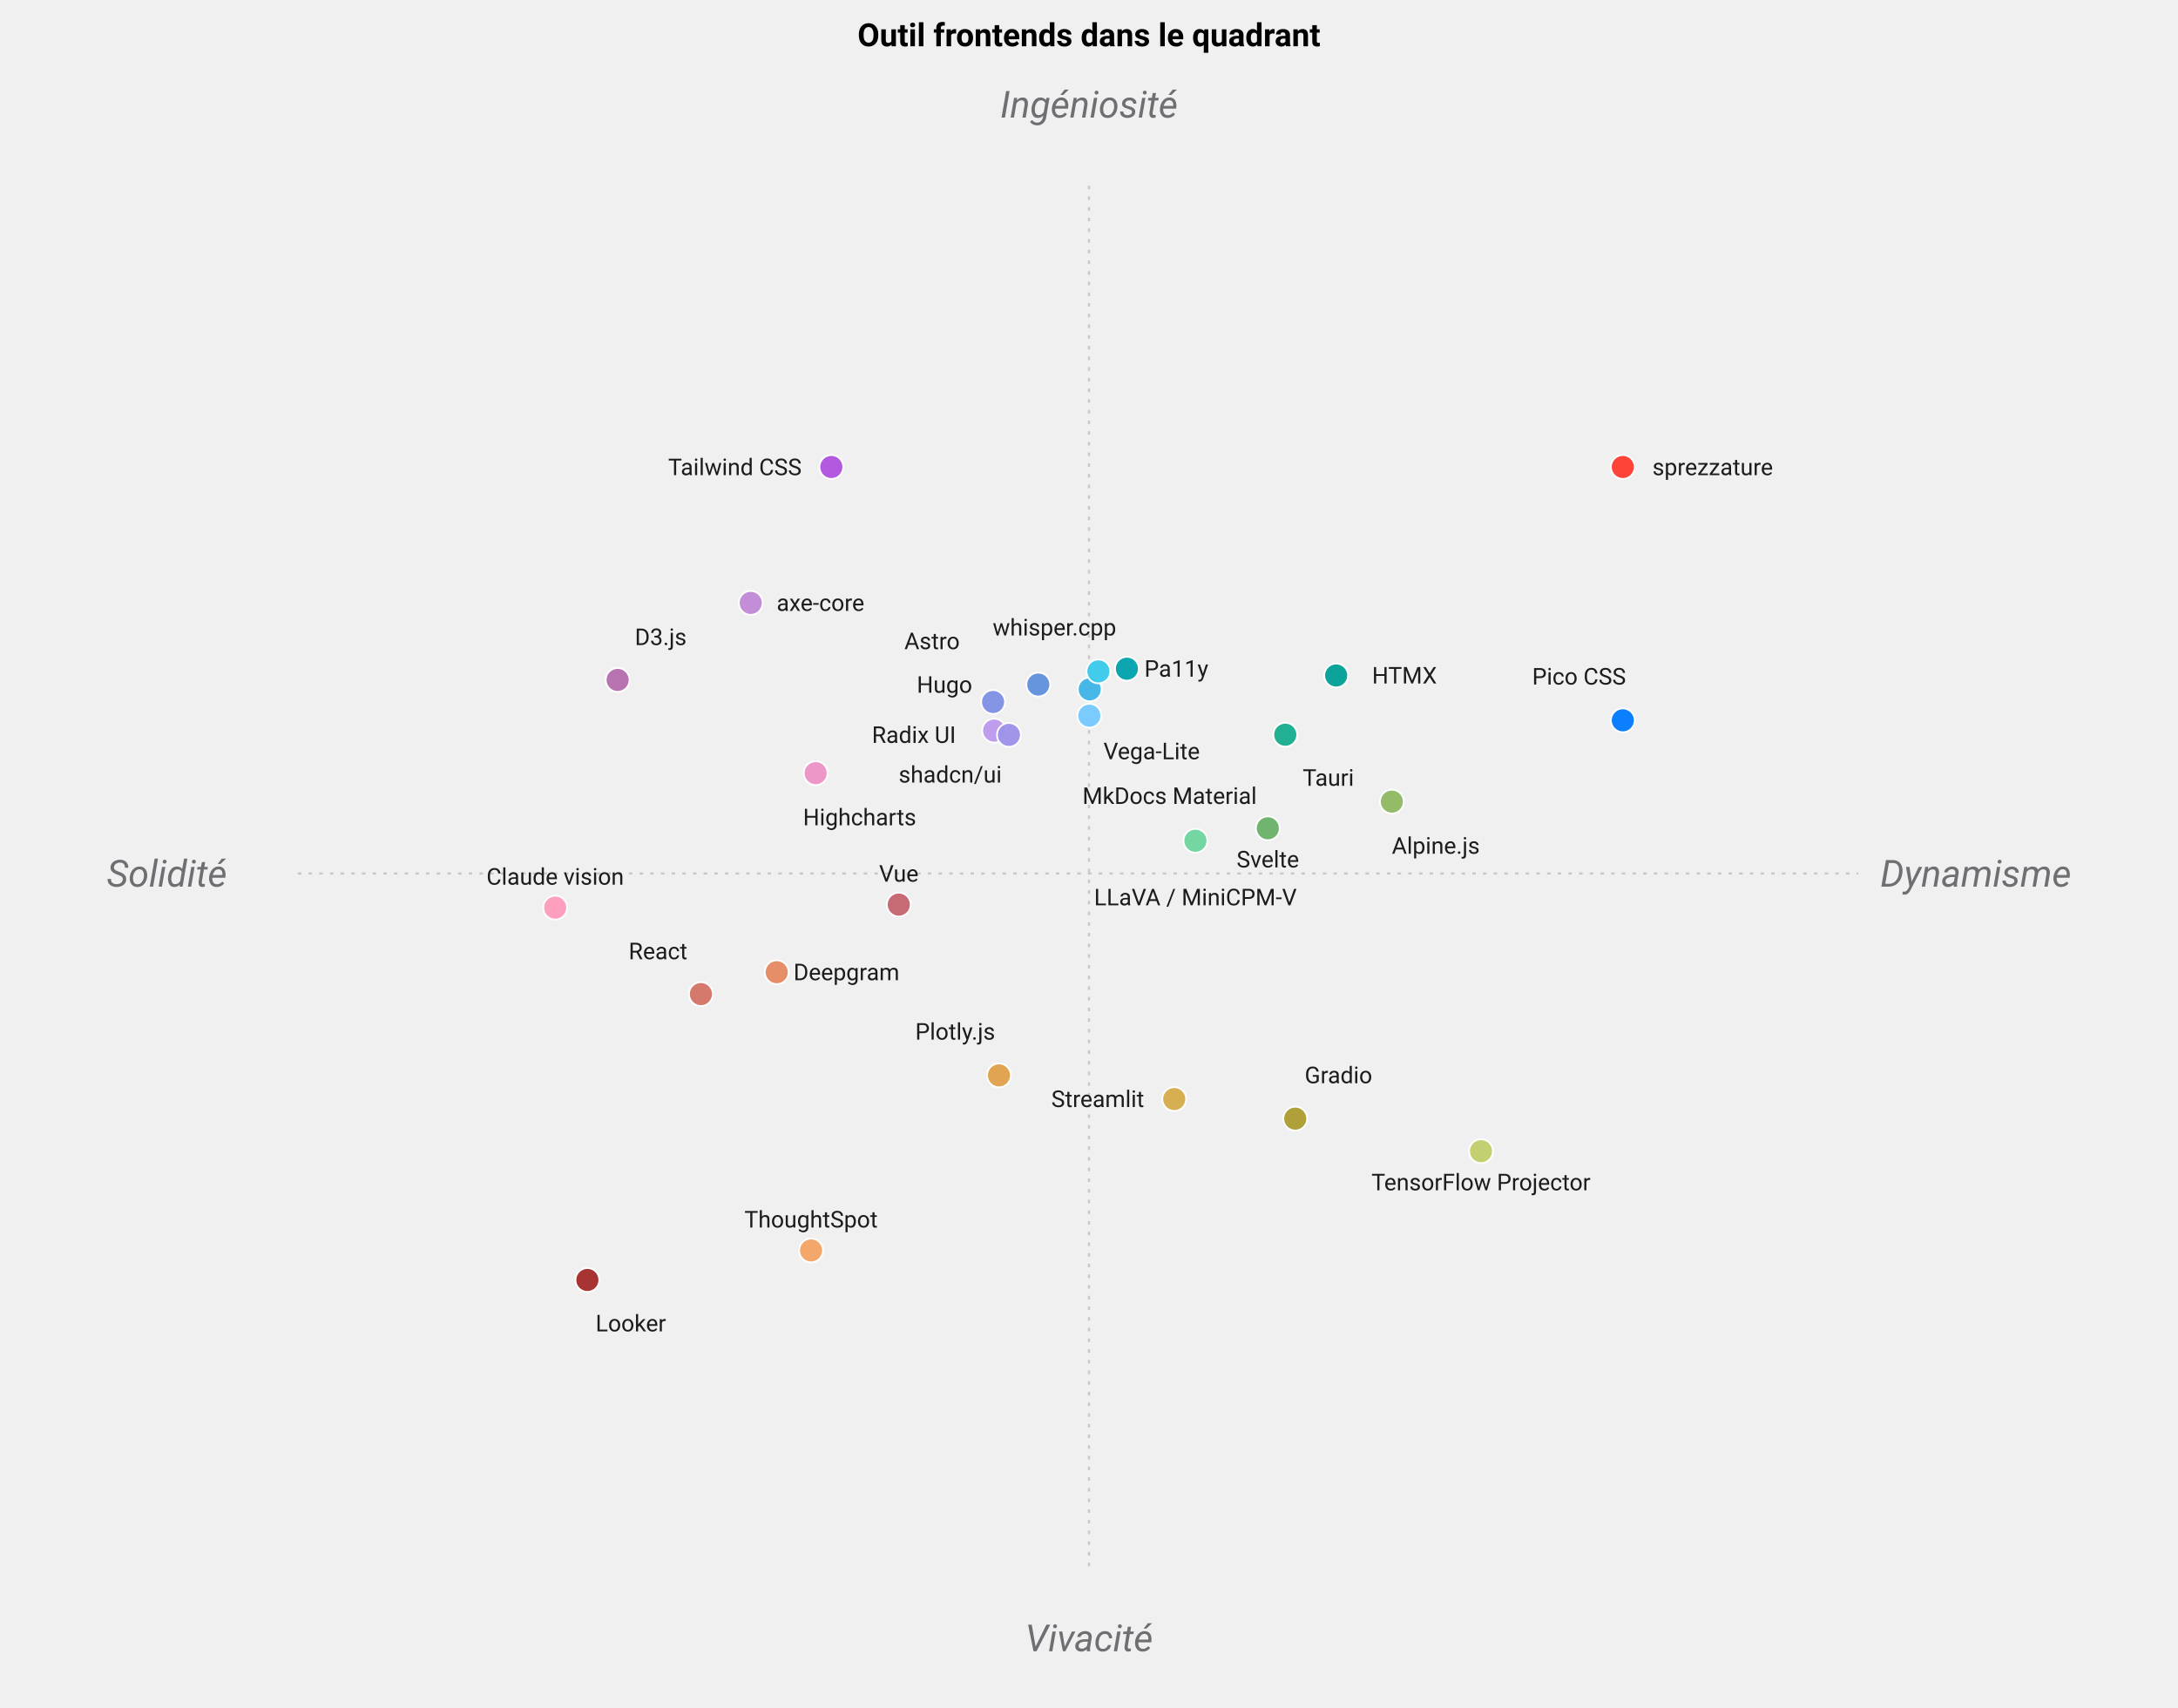
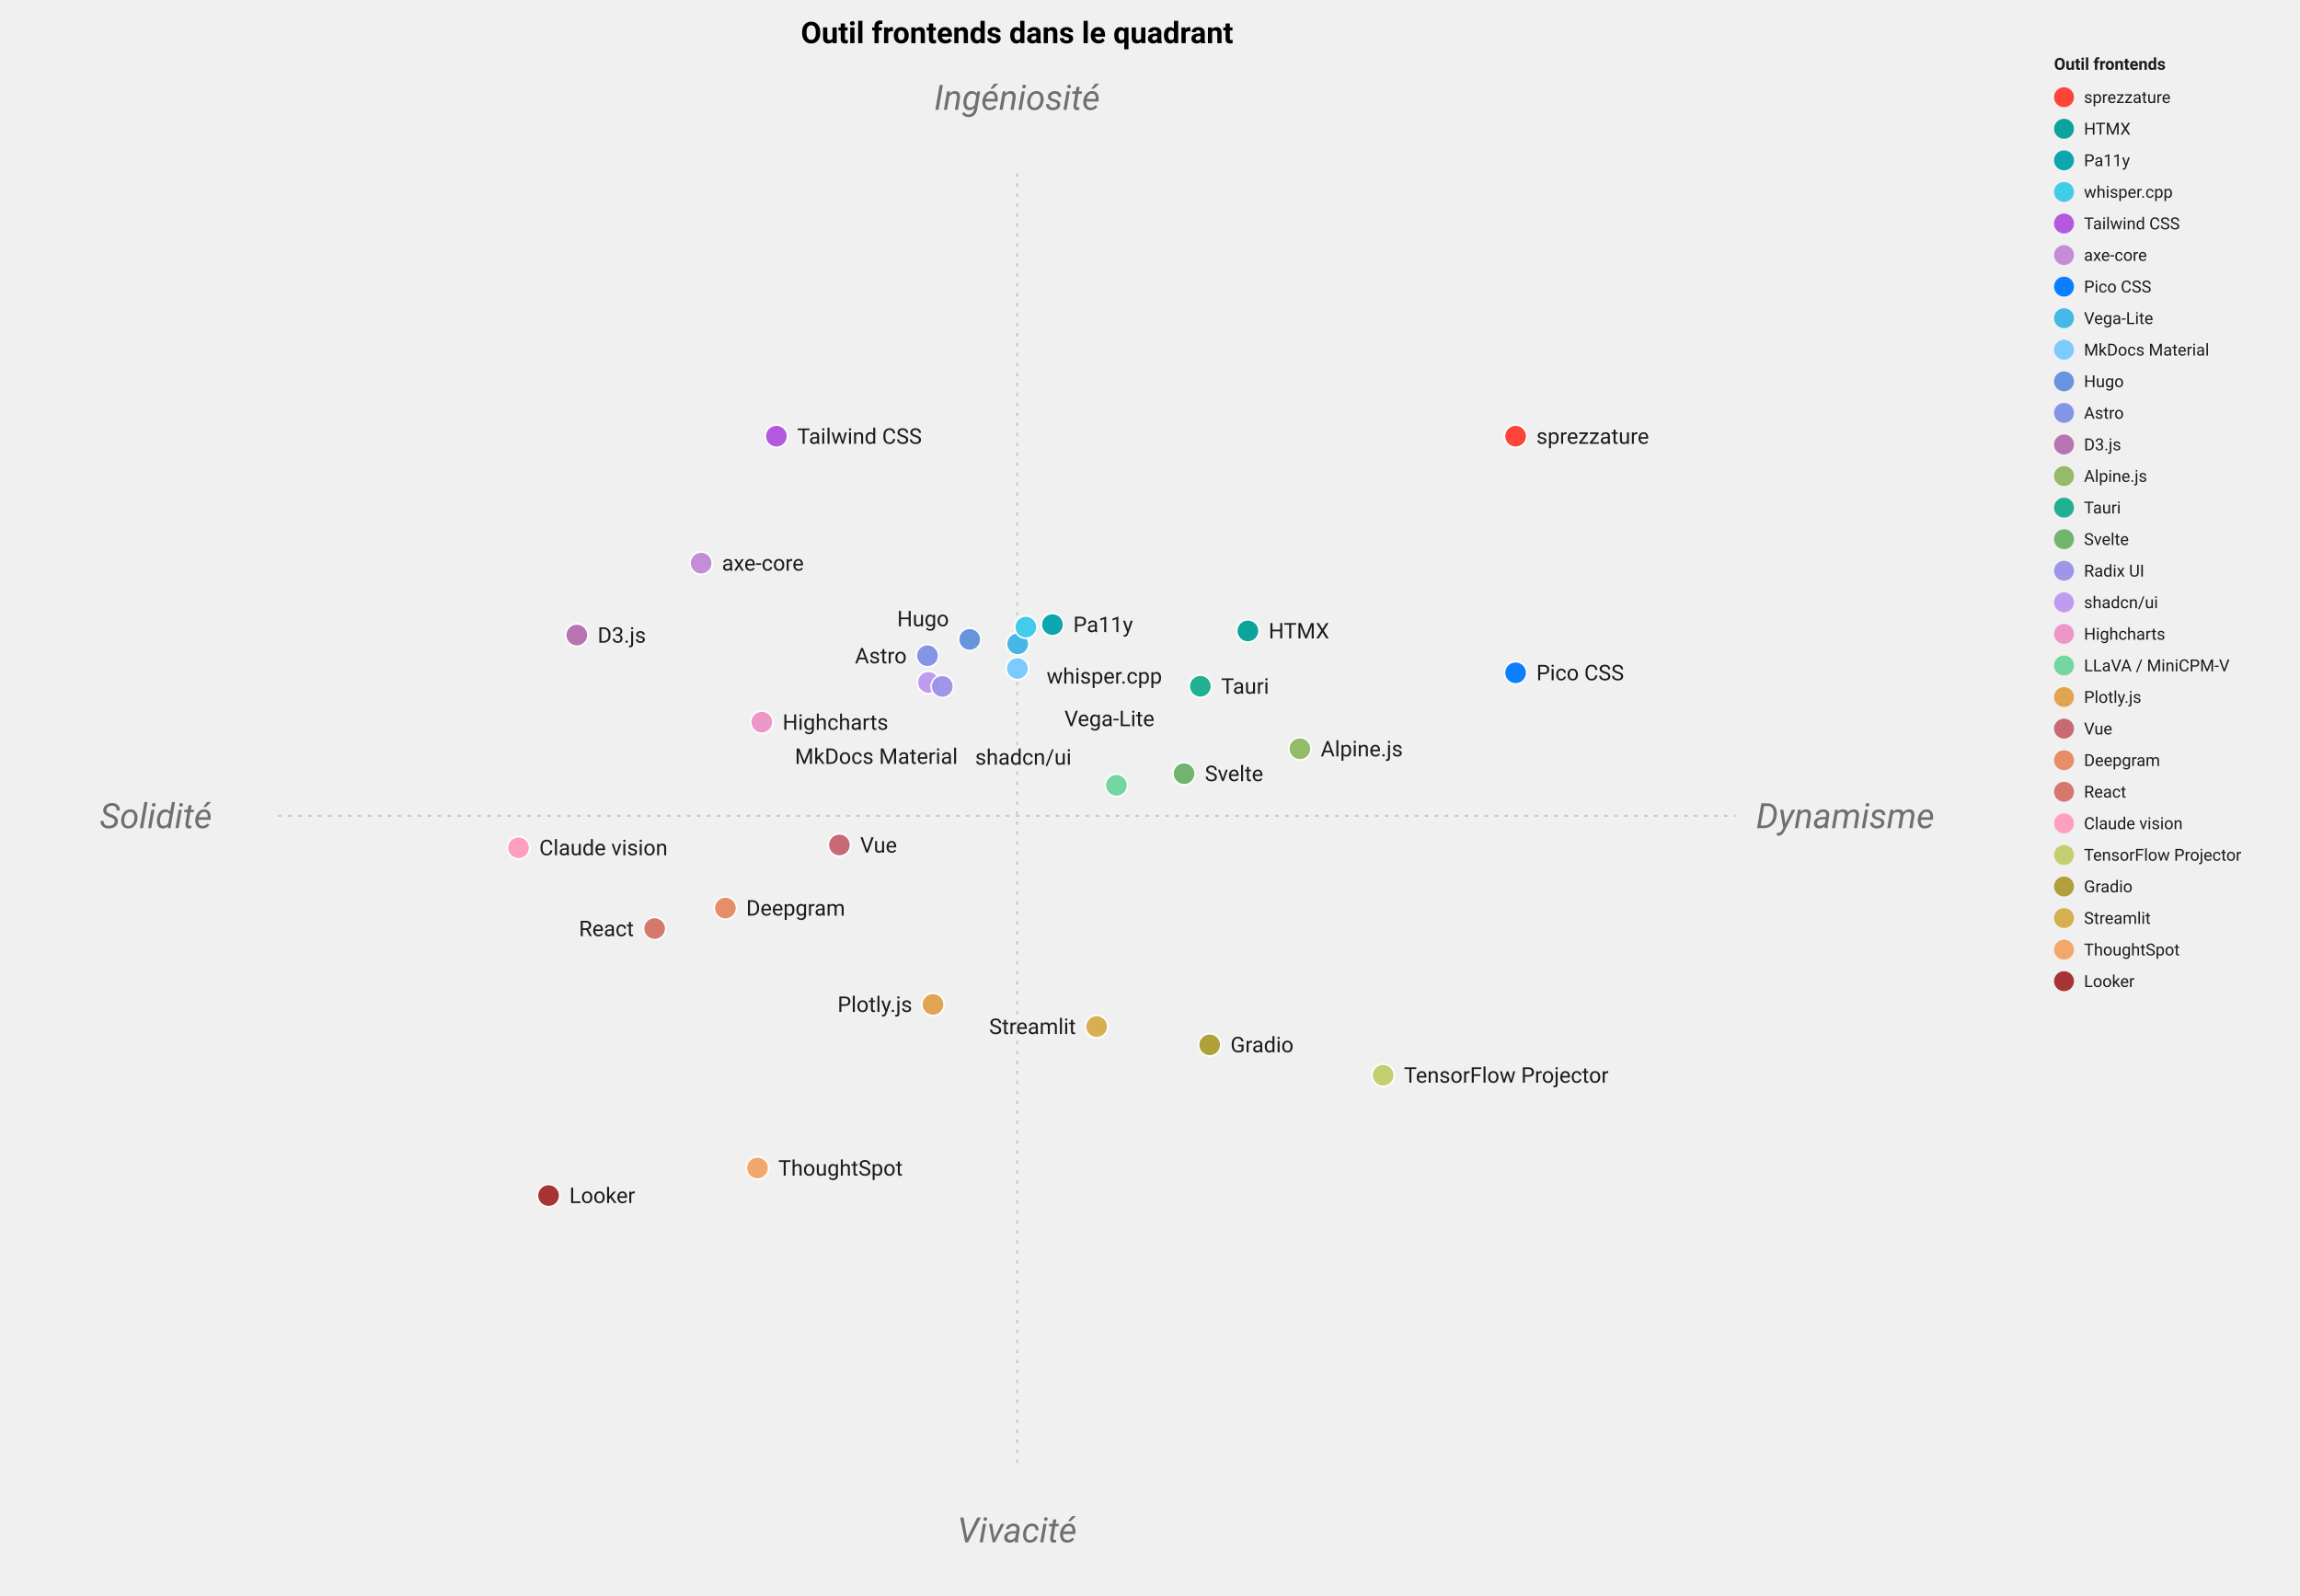
- <svg xmlns="http://www.w3.org/2000/svg" width="1224" height="960" viewBox="0 0 1224 960" role="img" aria-labelledby="sp-title sp-desc" font-family="Roboto, -apple-system, Helvetica, Arial, sans-serif">
+ <svg xmlns="http://www.w3.org/2000/svg" width="1384" height="960" viewBox="0 0 1384 960" role="img" aria-labelledby="sp-title sp-desc" font-family="Roboto, -apple-system, Helvetica, Arial, sans-serif">
  <style>.sp-dot{cursor:pointer}.sp-dot:hover circle,.sp-dot:focus circle{stroke-width:2.4}.sp-dot:hover,.sp-dot:focus{filter:brightness(1.08);outline:none}</style>
  <line x1="167.4" y1="491.0" x2="1044.4" y2="491.0" stroke="#C7C7CC" stroke-width="1.2" stroke-dasharray="2,4" />
  <line x1="612.0" y1="880.4" x2="612.0" y2="101.6" stroke="#C7C7CC" stroke-width="1.2" stroke-dasharray="2,4" />
  <text data-pole="right" x="1164.0" y="498.4" font-size="21" font-style="italic" fill="#6E6E73" text-anchor="end">Dynamisme</text>
  <text data-pole="left" x="60.0" y="498.4" font-size="21" font-style="italic" fill="#6E6E73" text-anchor="start">Solidité</text>
  <text data-pole="top" x="612.0" y="66.1" font-size="21" font-style="italic" fill="#6E6E73" text-anchor="middle">Ingéniosité</text>
  <text data-pole="bottom" x="612.0" y="928.2" font-size="21" font-style="italic" fill="#6E6E73" text-anchor="middle">Vivacité</text>
  <g class="sp-dot" tabindex="0" role="img" aria-label="Outil frontends: sprezzature Local-first: 5 Léger: 5 Personnalisable: 5 Accessibilité: 5 Maturité: 2 Intégré: 5 Interactif: 4 Libre: 5 Facilité: 4 Écosystème: 2">
    <circle cx="912.0" cy="262.5" r="6.72" fill="#FF3B30" stroke="white" stroke-width="1" opacity="0.95" />
  </g>
-   <text x="962.5" y="267.1" font-size="13" fill="#1C1C1E" text-anchor="middle">sprezzature</text>
+   <text x="924.5" y="267.1" font-size="13" fill="#1C1C1E" text-anchor="start">sprezzature</text>
  <g class="sp-dot" tabindex="0" role="img" aria-label="Outil frontends: React Local-first: 5 Léger: 1 Personnalisable: 3 Accessibilité: 2 Maturité: 5 Intégré: 1 Interactif: 4 Libre: 5 Facilité: 2 Écosystème: 5">
    <circle cx="393.9" cy="558.8" r="6.72" fill="#D47366" stroke="white" stroke-width="1" opacity="0.95" />
  </g>
-   <text x="369.8" y="539.2" font-size="13" fill="#1C1C1E" text-anchor="middle">React</text>
+   <text x="381.4" y="563.4" font-size="13" fill="#1C1C1E" text-anchor="end">React</text>
  <g class="sp-dot" tabindex="0" role="img" aria-label="Outil frontends: Vue Local-first: 5 Léger: 2 Personnalisable: 3 Accessibilité: 3 Maturité: 5 Intégré: 1 Interactif: 4 Libre: 5 Facilité: 3 Écosystème: 4">
    <circle cx="505.1" cy="508.5" r="6.72" fill="#C5646E" stroke="white" stroke-width="1" opacity="0.95" />
  </g>
-   <text x="505.1" y="495.6" font-size="13" fill="#1C1C1E" text-anchor="middle">Vue</text>
+   <text x="517.6" y="513.1" font-size="13" fill="#1C1C1E" text-anchor="start">Vue</text>
  <g class="sp-dot" tabindex="0" role="img" aria-label="Outil frontends: Svelte Local-first: 5 Léger: 4 Personnalisable: 3 Accessibilité: 3 Maturité: 4 Intégré: 1 Interactif: 4 Libre: 5 Facilité: 4 Écosystème: 3">
    <circle cx="712.5" cy="465.6" r="6.72" fill="#6AB169" stroke="white" stroke-width="1" opacity="0.95" />
  </g>
-   <text x="712.5" y="487.6" font-size="13" fill="#1C1C1E" text-anchor="middle">Svelte</text>
+   <text x="725.0" y="470.1" font-size="13" fill="#1C1C1E" text-anchor="start">Svelte</text>
  <g class="sp-dot" tabindex="0" role="img" aria-label="Outil frontends: HTMX Local-first: 5 Léger: 4 Personnalisable: 4 Accessibilité: 4 Maturité: 3 Intégré: 1 Interactif: 3 Libre: 5 Facilité: 4 Écosystème: 3">
    <circle cx="750.9" cy="379.7" r="6.72" fill="#00A096" stroke="white" stroke-width="1" opacity="0.95" />
  </g>
-   <text x="789.3" y="384.2" font-size="13" fill="#1C1C1E" text-anchor="middle">HTMX</text>
+   <text x="763.4" y="384.2" font-size="13" fill="#1C1C1E" text-anchor="start">HTMX</text>
  <g class="sp-dot" tabindex="0" role="img" aria-label="Outil frontends: Alpine.js Local-first: 5 Léger: 4 Personnalisable: 3 Accessibilité: 3 Maturité: 3 Intégré: 1 Interactif: 3 Libre: 5 Facilité: 4 Écosystème: 3">
    <circle cx="782.2" cy="450.6" r="6.72" fill="#90B961" stroke="white" stroke-width="1" opacity="0.95" />
  </g>
-   <text x="806.9" y="479.9" font-size="13" fill="#1C1C1E" text-anchor="middle">Alpine.js</text>
+   <text x="794.7" y="455.2" font-size="13" fill="#1C1C1E" text-anchor="start">Alpine.js</text>
  <g class="sp-dot" tabindex="0" role="img" aria-label="Outil frontends: Tailwind CSS Local-first: 5 Léger: 4 Personnalisable: 5 Accessibilité: 4 Maturité: 5 Intégré: 2 Interactif: 1 Libre: 5 Facilité: 4 Écosystème: 5">
    <circle cx="467.2" cy="262.5" r="6.72" fill="#AF52DE" stroke="white" stroke-width="1" opacity="0.95" />
  </g>
-   <text x="413.0" y="267.1" font-size="13" fill="#1C1C1E" text-anchor="middle">Tailwind CSS</text>
+   <text x="479.7" y="267.1" font-size="13" fill="#1C1C1E" text-anchor="start">Tailwind CSS</text>
  <g class="sp-dot" tabindex="0" role="img" aria-label="Outil frontends: Pico CSS Local-first: 5 Léger: 5 Personnalisable: 2 Accessibilité: 4 Maturité: 3 Intégré: 1 Interactif: 1 Libre: 5 Facilité: 5 Écosystème: 2">
    <circle cx="912.0" cy="404.9" r="6.72" fill="#007AFF" stroke="white" stroke-width="1" opacity="0.95" />
  </g>
-   <text x="887.4" y="384.8" font-size="13" fill="#1C1C1E" text-anchor="middle">Pico CSS</text>
+   <text x="924.5" y="409.4" font-size="13" fill="#1C1C1E" text-anchor="start">Pico CSS</text>
  <g class="sp-dot" tabindex="0" role="img" aria-label="Outil frontends: shadcn/ui Local-first: 5 Léger: 3 Personnalisable: 4 Accessibilité: 4 Maturité: 4 Intégré: 1 Interactif: 4 Libre: 5 Facilité: 3 Écosystème: 4">
    <circle cx="558.7" cy="410.7" r="6.72" fill="#BC99EE" stroke="white" stroke-width="1" opacity="0.95" />
  </g>
-   <text x="534.0" y="439.9" font-size="13" fill="#1C1C1E" text-anchor="middle">shadcn/ui</text>
+   <text x="586.8" y="460.2" font-size="13" fill="#1C1C1E" text-anchor="start">shadcn/ui</text>
  <g class="sp-dot" tabindex="0" role="img" aria-label="Outil frontends: Radix UI Local-first: 5 Léger: 3 Personnalisable: 3 Accessibilité: 5 Maturité: 4 Intégré: 1 Interactif: 4 Libre: 5 Facilité: 3 Écosystème: 4">
    <circle cx="567.0" cy="413.1" r="6.72" fill="#9C92E9" stroke="white" stroke-width="1" opacity="0.95" />
  </g>
-   <text x="513.6" y="417.6" font-size="13" fill="#1C1C1E" text-anchor="middle">Radix UI</text>
  <g class="sp-dot" tabindex="0" role="img" aria-label="Outil frontends: Vega-Lite Local-first: 5 Léger: 3 Personnalisable: 4 Accessibilité: 4 Maturité: 4 Intégré: 2 Interactif: 4 Libre: 5 Facilité: 4 Écosystème: 4">
    <circle cx="612.4" cy="387.5" r="6.72" fill="#3FB5E7" stroke="white" stroke-width="1" opacity="0.95" />
  </g>
-   <text x="647.2" y="426.8" font-size="13" fill="#1C1C1E" text-anchor="middle">Vega-Lite</text>
+   <text x="640.5" y="437.0" font-size="13" fill="#1C1C1E" text-anchor="start">Vega-Lite</text>
  <g class="sp-dot" tabindex="0" role="img" aria-label="Outil frontends: D3.js Local-first: 5 Léger: 4 Personnalisable: 5 Accessibilité: 3 Maturité: 5 Intégré: 1 Interactif: 5 Libre: 5 Facilité: 1 Écosystème: 5">
    <circle cx="347.1" cy="382.2" r="6.72" fill="#B66DAE" stroke="white" stroke-width="1" opacity="0.95" />
  </g>
-   <text x="371.3" y="362.6" font-size="13" fill="#1C1C1E" text-anchor="middle">D3.js</text>
+   <text x="359.6" y="386.8" font-size="13" fill="#1C1C1E" text-anchor="start">D3.js</text>
  <g class="sp-dot" tabindex="0" role="img" aria-label="Outil frontends: Plotly.js Local-first: 5 Léger: 1 Personnalisable: 2 Accessibilité: 3 Maturité: 4 Intégré: 1 Interactif: 5 Libre: 4 Facilité: 3 Écosystème: 4">
    <circle cx="561.4" cy="604.5" r="6.72" fill="#E0A14C" stroke="white" stroke-width="1" opacity="0.95" />
  </g>
-   <text x="536.8" y="584.4" font-size="13" fill="#1C1C1E" text-anchor="middle">Plotly.js</text>
+   <text x="548.9" y="609.0" font-size="13" fill="#1C1C1E" text-anchor="end">Plotly.js</text>
  <g class="sp-dot" tabindex="0" role="img" aria-label="Outil frontends: Gradio Local-first: 4 Léger: 2 Personnalisable: 1 Accessibilité: 3 Maturité: 4 Intégré: 1 Interactif: 4 Libre: 4 Facilité: 5 Écosystème: 3">
    <circle cx="727.9" cy="628.8" r="6.72" fill="#AC9C31" stroke="white" stroke-width="1" opacity="0.95" />
  </g>
-   <text x="752.2" y="608.9" font-size="13" fill="#1C1C1E" text-anchor="middle">Gradio</text>
+   <text x="740.4" y="633.3" font-size="13" fill="#1C1C1E" text-anchor="start">Gradio</text>
  <g class="sp-dot" tabindex="0" role="img" aria-label="Outil frontends: Streamlit Local-first: 4 Léger: 2 Personnalisable: 1 Accessibilité: 3 Maturité: 4 Intégré: 1 Interactif: 4 Libre: 4 Facilité: 5 Écosystème: 4">
    <circle cx="659.9" cy="617.8" r="6.72" fill="#D4AC49" stroke="white" stroke-width="1" opacity="0.95" />
  </g>
-   <text x="616.9" y="622.3" font-size="13" fill="#1C1C1E" text-anchor="middle">Streamlit</text>
+   <text x="647.4" y="622.3" font-size="13" fill="#1C1C1E" text-anchor="end">Streamlit</text>
  <g class="sp-dot" tabindex="0" role="img" aria-label="Outil frontends: Tauri Local-first: 5 Léger: 4 Personnalisable: 4 Accessibilité: 3 Maturité: 3 Intégré: 1 Interactif: 3 Libre: 5 Facilité: 3 Écosystème: 3">
    <circle cx="722.3" cy="413.0" r="6.72" fill="#17AE8E" stroke="white" stroke-width="1" opacity="0.95" />
  </g>
-   <text x="746.5" y="441.7" font-size="13" fill="#1C1C1E" text-anchor="middle">Tauri</text>
+   <text x="734.8" y="417.5" font-size="13" fill="#1C1C1E" text-anchor="start">Tauri</text>
  <g class="sp-dot" tabindex="0" role="img" aria-label="Outil frontends: Hugo Local-first: 5 Léger: 4 Personnalisable: 4 Accessibilité: 3 Maturité: 4 Intégré: 1 Interactif: 2 Libre: 5 Facilité: 3 Écosystème: 4">
    <circle cx="583.5" cy="384.8" r="6.72" fill="#6090DC" stroke="white" stroke-width="1" opacity="0.95" />
  </g>
-   <text x="530.8" y="389.4" font-size="13" fill="#1C1C1E" text-anchor="middle">Hugo</text>
+   <text x="571.0" y="376.9" font-size="13" fill="#1C1C1E" text-anchor="end">Hugo</text>
  <g class="sp-dot" tabindex="0" role="img" aria-label="Outil frontends: Astro Local-first: 5 Léger: 3 Personnalisable: 4 Accessibilité: 4 Maturité: 4 Intégré: 1 Interactif: 3 Libre: 5 Facilité: 3 Écosystème: 4">
    <circle cx="558.1" cy="394.6" r="6.72" fill="#7F91E5" stroke="white" stroke-width="1" opacity="0.95" />
  </g>
-   <text x="523.8" y="364.9" font-size="13" fill="#1C1C1E" text-anchor="middle">Astro</text>
+   <text x="545.6" y="399.2" font-size="13" fill="#1C1C1E" text-anchor="end">Astro</text>
  <g class="sp-dot" tabindex="0" role="img" aria-label="Outil frontends: MkDocs Material Local-first: 5 Léger: 4 Personnalisable: 3 Accessibilité: 4 Maturité: 4 Intégré: 1 Interactif: 2 Libre: 4 Facilité: 4 Écosystème: 4">
    <circle cx="612.2" cy="402.3" r="6.72" fill="#77CAFF" stroke="white" stroke-width="1" opacity="0.95" />
  </g>
-   <text x="657.3" y="451.9" font-size="13" fill="#1C1C1E" text-anchor="middle">MkDocs Material</text>
+   <text x="576.3" y="459.7" font-size="13" fill="#1C1C1E" text-anchor="end">MkDocs Material</text>
  <g class="sp-dot" tabindex="0" role="img" aria-label="Outil frontends: axe-core Local-first: 5 Léger: 4 Personnalisable: 3 Accessibilité: 5 Maturité: 5 Intégré: 1 Interactif: 1 Libre: 4 Facilité: 3 Écosystème: 5">
    <circle cx="421.9" cy="338.9" r="6.72" fill="#C188D6" stroke="white" stroke-width="1" opacity="0.95" />
  </g>
-   <text x="461.1" y="343.4" font-size="13" fill="#1C1C1E" text-anchor="middle">axe-core</text>
+   <text x="434.4" y="343.4" font-size="13" fill="#1C1C1E" text-anchor="start">axe-core</text>
  <g class="sp-dot" tabindex="0" role="img" aria-label="Outil frontends: Pa11y Local-first: 5 Léger: 3 Personnalisable: 3 Accessibilité: 5 Maturité: 4 Intégré: 1 Interactif: 1 Libre: 5 Facilité: 3 Écosystème: 3">
    <circle cx="633.3" cy="375.9" r="6.72" fill="#00A3AD" stroke="white" stroke-width="1" opacity="0.95" />
  </g>
-   <text x="661.1" y="380.4" font-size="13" fill="#1C1C1E" text-anchor="middle">Pa11y</text>
+   <text x="645.8" y="380.4" font-size="13" fill="#1C1C1E" text-anchor="start">Pa11y</text>
  <g class="sp-dot" tabindex="0" role="img" aria-label="Outil frontends: Claude vision Local-first: 1 Léger: 3 Personnalisable: 3 Accessibilité: 4 Maturité: 5 Intégré: 2 Interactif: 2 Libre: 1 Facilité: 3 Écosystème: 5">
    <circle cx="312.0" cy="510.2" r="6.72" fill="#FF9CBB" stroke="white" stroke-width="1" opacity="0.95" />
  </g>
-   <text x="312.0" y="497.3" font-size="13" fill="#1C1C1E" text-anchor="middle">Claude vision</text>
+   <text x="324.5" y="514.7" font-size="13" fill="#1C1C1E" text-anchor="start">Claude vision</text>
  <g class="sp-dot" tabindex="0" role="img" aria-label="Outil frontends: LLaVA / MiniCPM-V Local-first: 5 Léger: 2 Personnalisable: 3 Accessibilité: 3 Maturité: 3 Intégré: 1 Interactif: 1 Libre: 5 Facilité: 2 Écosystème: 3">
    <circle cx="671.8" cy="472.6" r="6.72" fill="#6ED59E" stroke="white" stroke-width="1" opacity="0.95" />
  </g>
-   <text x="671.8" y="508.9" font-size="13" fill="#1C1C1E" text-anchor="middle">LLaVA / MiniCPM-V</text>
  <g class="sp-dot" tabindex="0" role="img" aria-label="Outil frontends: whisper.cpp Local-first: 5 Léger: 5 Personnalisable: 3 Accessibilité: 3 Maturité: 4 Intégré: 1 Interactif: 1 Libre: 5 Facilité: 3 Écosystème: 4">
    <circle cx="617.3" cy="377.4" r="6.72" fill="#3ACAEA" stroke="white" stroke-width="1" opacity="0.95" />
  </g>
-   <text x="592.6" y="357.2" font-size="13" fill="#1C1C1E" text-anchor="middle">whisper.cpp</text>
+   <text x="629.8" y="411.4" font-size="13" fill="#1C1C1E" text-anchor="start">whisper.cpp</text>
  <g class="sp-dot" tabindex="0" role="img" aria-label="Outil frontends: Deepgram Local-first: 1 Léger: 3 Personnalisable: 3 Accessibilité: 4 Maturité: 4 Intégré: 1 Interactif: 2 Libre: 1 Facilité: 3 Écosystème: 4">
    <circle cx="436.5" cy="546.5" r="6.72" fill="#E58962" stroke="white" stroke-width="1" opacity="0.95" />
  </g>
-   <text x="475.7" y="551.0" font-size="13" fill="#1C1C1E" text-anchor="middle">Deepgram</text>
+   <text x="449.0" y="551.0" font-size="13" fill="#1C1C1E" text-anchor="start">Deepgram</text>
  <g class="sp-dot" tabindex="0" role="img" aria-label="Outil frontends: Looker Local-first: 1 Léger: 1 Personnalisable: 2 Accessibilité: 3 Maturité: 5 Intégré: 1 Interactif: 5 Libre: 1 Facilité: 2 Écosystème: 4">
    <circle cx="330.1" cy="719.5" r="6.72" fill="#A52A2A" stroke="white" stroke-width="1" opacity="0.95" />
  </g>
-   <text x="354.5" y="748.4" font-size="13" fill="#1C1C1E" text-anchor="middle">Looker</text>
+   <text x="342.6" y="724.0" font-size="13" fill="#1C1C1E" text-anchor="start">Looker</text>
  <g class="sp-dot" tabindex="0" role="img" aria-label="Outil frontends: ThoughtSpot Local-first: 2 Léger: 1 Personnalisable: 2 Accessibilité: 3 Maturité: 4 Intégré: 1 Interactif: 5 Libre: 1 Facilité: 3 Écosystème: 4">
    <circle cx="455.8" cy="702.9" r="6.72" fill="#F5A465" stroke="white" stroke-width="1" opacity="0.95" />
  </g>
-   <text x="455.8" y="690.0" font-size="13" fill="#1C1C1E" text-anchor="middle">ThoughtSpot</text>
+   <text x="468.3" y="707.5" font-size="13" fill="#1C1C1E" text-anchor="start">ThoughtSpot</text>
  <g class="sp-dot" tabindex="0" role="img" aria-label="Outil frontends: Highcharts Local-first: 5 Léger: 3 Personnalisable: 4 Accessibilité: 5 Maturité: 5 Intégré: 1 Interactif: 5 Libre: 2 Facilité: 4 Écosystème: 4">
    <circle cx="458.4" cy="434.6" r="6.72" fill="#ED93C6" stroke="white" stroke-width="1" opacity="0.95" />
  </g>
-   <text x="483.1" y="463.9" font-size="13" fill="#1C1C1E" text-anchor="middle">Highcharts</text>
+   <text x="470.9" y="439.2" font-size="13" fill="#1C1C1E" text-anchor="start">Highcharts</text>
  <g class="sp-dot" tabindex="0" role="img" aria-label="Outil frontends: TensorFlow Projector Local-first: 4 Léger: 3 Personnalisable: 1 Accessibilité: 2 Maturité: 3 Intégré: 1 Interactif: 5 Libre: 5 Facilité: 3 Écosystème: 2">
    <circle cx="832.3" cy="647.1" r="6.72" fill="#C1CE6B" stroke="white" stroke-width="1" opacity="0.95" />
  </g>
-   <text x="832.3" y="669.1" font-size="13" fill="#1C1C1E" text-anchor="middle">TensorFlow Projector</text>
+   <text x="844.8" y="651.6" font-size="13" fill="#1C1C1E" text-anchor="start">TensorFlow Projector</text>
+   <text x="1236.0" y="42.0" font-size="10" font-weight="700" fill="#1C1C1E">Outil frontends</text>
+   <circle cx="1242.0" cy="58.5" r="6" fill="#FF3B30" opacity="0.95" />
+   <text x="1254.0" y="62.0" font-size="10" fill="#1C1C1E">sprezzature</text>
+   <circle cx="1242.0" cy="77.5" r="6" fill="#00A096" opacity="0.95" />
+   <text x="1254.0" y="81.0" font-size="10" fill="#1C1C1E">HTMX</text>
+   <circle cx="1242.0" cy="96.5" r="6" fill="#00A3AD" opacity="0.95" />
+   <text x="1254.0" y="100.0" font-size="10" fill="#1C1C1E">Pa11y</text>
+   <circle cx="1242.0" cy="115.5" r="6" fill="#3ACAEA" opacity="0.95" />
+   <text x="1254.0" y="119.0" font-size="10" fill="#1C1C1E">whisper.cpp</text>
+   <circle cx="1242.0" cy="134.5" r="6" fill="#AF52DE" opacity="0.95" />
+   <text x="1254.0" y="138.0" font-size="10" fill="#1C1C1E">Tailwind CSS</text>
+   <circle cx="1242.0" cy="153.5" r="6" fill="#C188D6" opacity="0.95" />
+   <text x="1254.0" y="157.0" font-size="10" fill="#1C1C1E">axe-core</text>
+   <circle cx="1242.0" cy="172.5" r="6" fill="#007AFF" opacity="0.95" />
+   <text x="1254.0" y="176.0" font-size="10" fill="#1C1C1E">Pico CSS</text>
+   <circle cx="1242.0" cy="191.5" r="6" fill="#3FB5E7" opacity="0.95" />
+   <text x="1254.0" y="195.0" font-size="10" fill="#1C1C1E">Vega-Lite</text>
+   <circle cx="1242.0" cy="210.5" r="6" fill="#77CAFF" opacity="0.95" />
+   <text x="1254.0" y="214.0" font-size="10" fill="#1C1C1E">MkDocs Material</text>
+   <circle cx="1242.0" cy="229.5" r="6" fill="#6090DC" opacity="0.95" />
+   <text x="1254.0" y="233.0" font-size="10" fill="#1C1C1E">Hugo</text>
+   <circle cx="1242.0" cy="248.5" r="6" fill="#7F91E5" opacity="0.95" />
+   <text x="1254.0" y="252.0" font-size="10" fill="#1C1C1E">Astro</text>
+   <circle cx="1242.0" cy="267.5" r="6" fill="#B66DAE" opacity="0.95" />
+   <text x="1254.0" y="271.0" font-size="10" fill="#1C1C1E">D3.js</text>
+   <circle cx="1242.0" cy="286.5" r="6" fill="#90B961" opacity="0.95" />
+   <text x="1254.0" y="290.0" font-size="10" fill="#1C1C1E">Alpine.js</text>
+   <circle cx="1242.0" cy="305.5" r="6" fill="#17AE8E" opacity="0.95" />
+   <text x="1254.0" y="309.0" font-size="10" fill="#1C1C1E">Tauri</text>
+   <circle cx="1242.0" cy="324.5" r="6" fill="#6AB169" opacity="0.95" />
+   <text x="1254.0" y="328.0" font-size="10" fill="#1C1C1E">Svelte</text>
+   <circle cx="1242.0" cy="343.5" r="6" fill="#9C92E9" opacity="0.95" />
+   <text x="1254.0" y="347.0" font-size="10" fill="#1C1C1E">Radix UI</text>
+   <circle cx="1242.0" cy="362.5" r="6" fill="#BC99EE" opacity="0.95" />
+   <text x="1254.0" y="366.0" font-size="10" fill="#1C1C1E">shadcn/ui</text>
+   <circle cx="1242.0" cy="381.5" r="6" fill="#ED93C6" opacity="0.95" />
+   <text x="1254.0" y="385.0" font-size="10" fill="#1C1C1E">Highcharts</text>
+   <circle cx="1242.0" cy="400.5" r="6" fill="#6ED59E" opacity="0.95" />
+   <text x="1254.0" y="404.0" font-size="10" fill="#1C1C1E">LLaVA / MiniCPM-V</text>
+   <circle cx="1242.0" cy="419.5" r="6" fill="#E0A14C" opacity="0.95" />
+   <text x="1254.0" y="423.0" font-size="10" fill="#1C1C1E">Plotly.js</text>
+   <circle cx="1242.0" cy="438.5" r="6" fill="#C5646E" opacity="0.95" />
+   <text x="1254.0" y="442.0" font-size="10" fill="#1C1C1E">Vue</text>
+   <circle cx="1242.0" cy="457.5" r="6" fill="#E58962" opacity="0.95" />
+   <text x="1254.0" y="461.0" font-size="10" fill="#1C1C1E">Deepgram</text>
+   <circle cx="1242.0" cy="476.5" r="6" fill="#D47366" opacity="0.95" />
+   <text x="1254.0" y="480.0" font-size="10" fill="#1C1C1E">React</text>
+   <circle cx="1242.0" cy="495.5" r="6" fill="#FF9CBB" opacity="0.95" />
+   <text x="1254.0" y="499.0" font-size="10" fill="#1C1C1E">Claude vision</text>
+   <circle cx="1242.0" cy="514.5" r="6" fill="#C1CE6B" opacity="0.95" />
+   <text x="1254.0" y="518.0" font-size="10" fill="#1C1C1E">TensorFlow Projector</text>
+   <circle cx="1242.0" cy="533.5" r="6" fill="#AC9C31" opacity="0.95" />
+   <text x="1254.0" y="537.0" font-size="10" fill="#1C1C1E">Gradio</text>
+   <circle cx="1242.0" cy="552.5" r="6" fill="#D4AC49" opacity="0.95" />
+   <text x="1254.0" y="556.0" font-size="10" fill="#1C1C1E">Streamlit</text>
+   <circle cx="1242.0" cy="571.5" r="6" fill="#F5A465" opacity="0.95" />
+   <text x="1254.0" y="575.0" font-size="10" fill="#1C1C1E">ThoughtSpot</text>
+   <circle cx="1242.0" cy="590.5" r="6" fill="#A52A2A" opacity="0.95" />
+   <text x="1254.0" y="594.0" font-size="10" fill="#1C1C1E">Looker</text>
  <text x="612.0" y="26" font-size="18" font-weight="bold" fill="#000" text-anchor="middle">Outil frontends dans le quadrant</text>
</svg>
